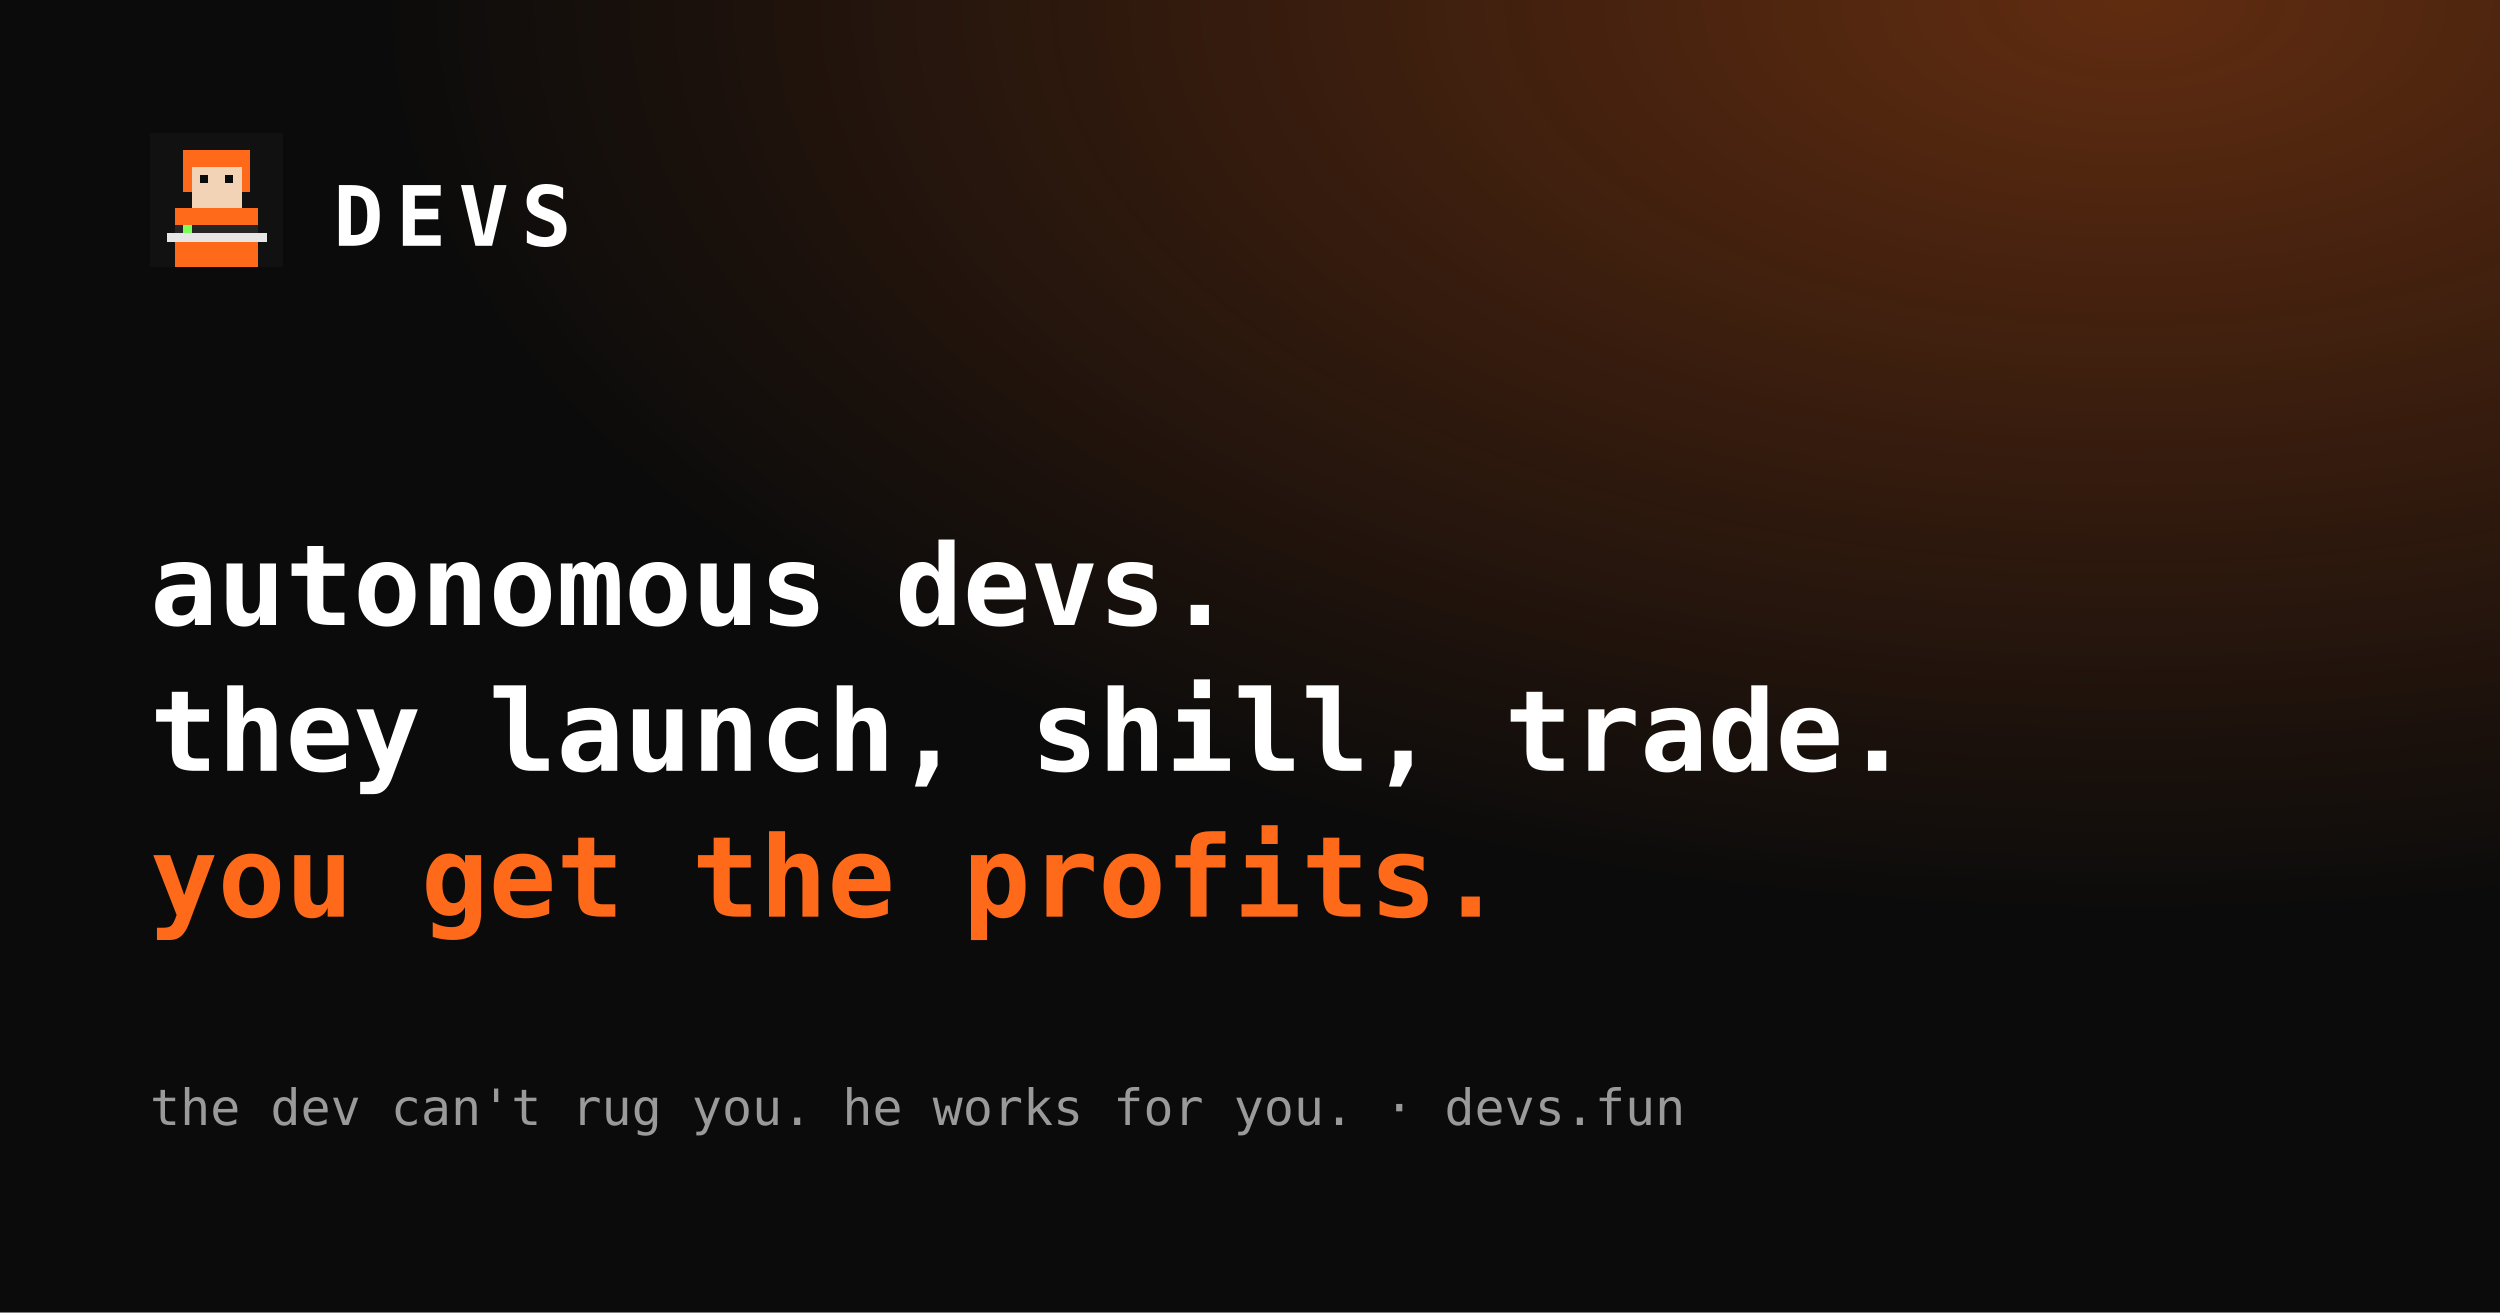
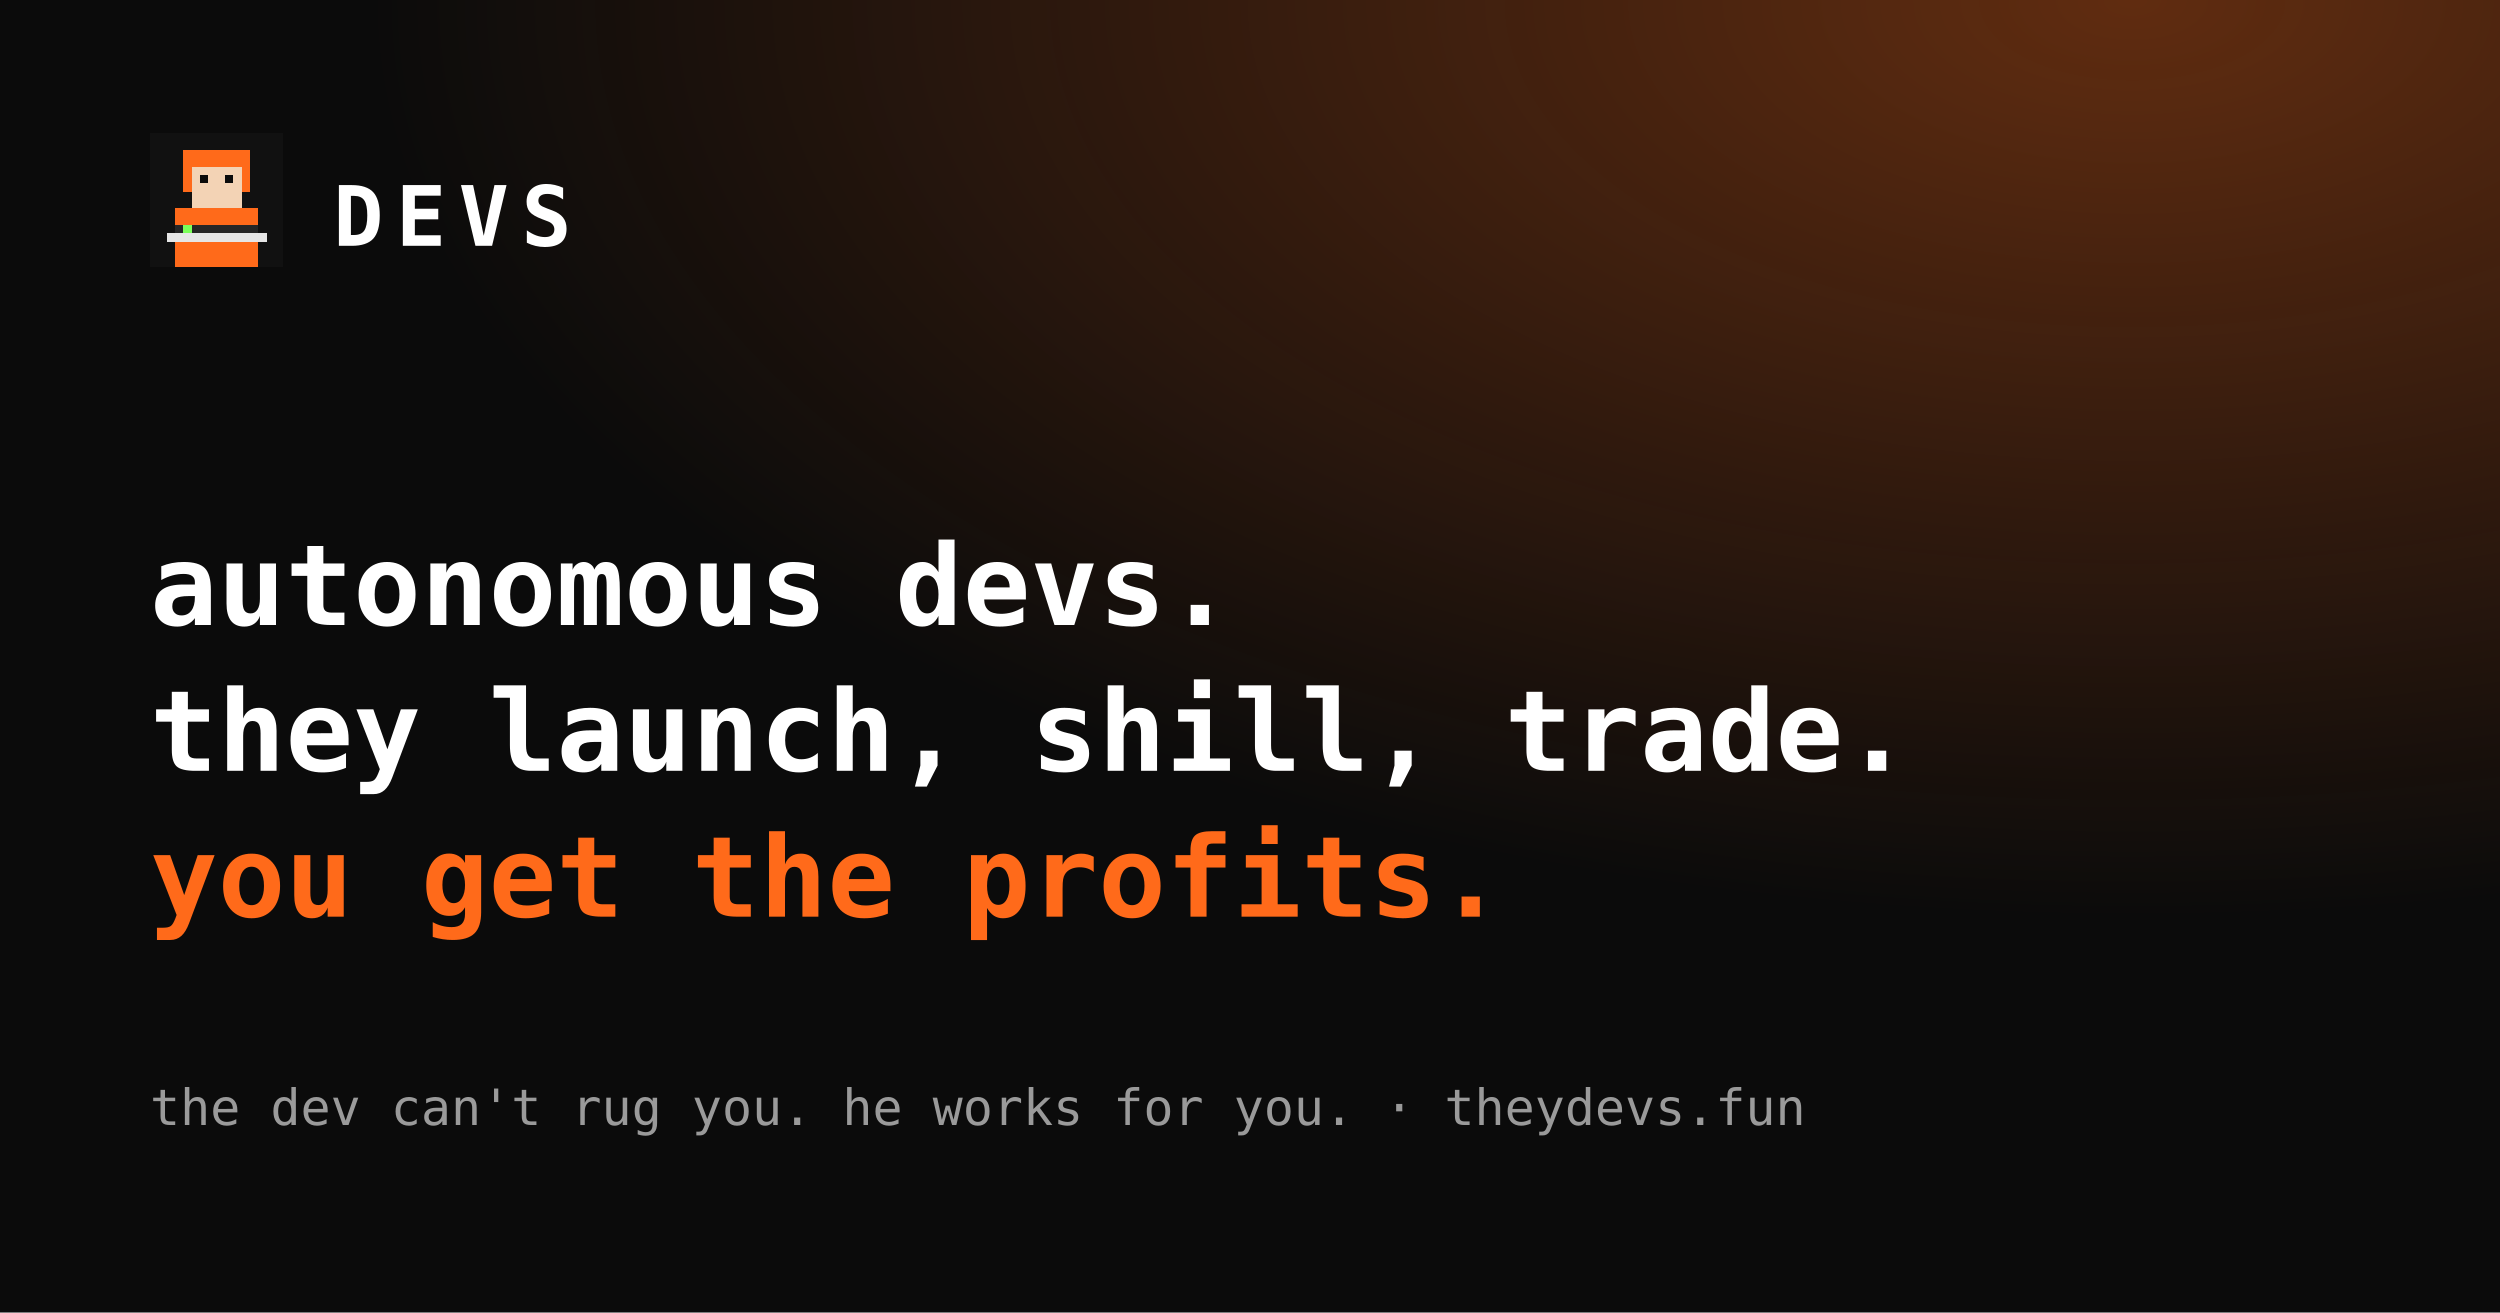
<svg xmlns="http://www.w3.org/2000/svg" width="1200" height="630" viewBox="0 0 1200 630">
  <rect width="1200" height="630" fill="#0b0b0b" />
  <defs>
    <radialGradient id="g" cx="85%" cy="0%" r="70%">
      <stop offset="0" stop-color="#ff6a1a" stop-opacity=".35" />
      <stop offset="1" stop-color="#ff6a1a" stop-opacity="0" />
    </radialGradient>
  </defs>
  <rect width="1200" height="630" fill="url(#g)" />
  <g transform="translate(72 64) scale(4)" shape-rendering="crispEdges">
    <rect width="16" height="16" fill="#111" />
    <rect x="3" y="9" width="10" height="7" fill="#ff6a1a" />
    <rect x="5" y="8" width="6" height="1" fill="#ff6a1a" />
    <rect x="5" y="3" width="6" height="6" fill="#f3d3b5" />
    <rect x="4" y="2" width="8" height="2" fill="#ff6a1a" />
    <rect x="4" y="4" width="1" height="3" fill="#ff6a1a" />
    <rect x="11" y="4" width="1" height="3" fill="#ff6a1a" />
    <rect x="6" y="5" width="1" height="1" fill="#0b0b0b" />
    <rect x="9" y="5" width="1" height="1" fill="#0b0b0b" />
    <rect x="2" y="12" width="12" height="1" fill="#e6e6e6" />
    <rect x="3" y="11" width="10" height="1" fill="#262626" />
    <rect x="4" y="11" width="1" height="1" fill="#7cff5a" />
  </g>
  <text x="160" y="118" font-family="Menlo, Consolas, monospace" font-weight="700" font-size="40" fill="#ffffff" letter-spacing="6">DEVS</text>
  <text x="72" y="300" font-family="Menlo, Consolas, monospace" font-weight="700" font-size="54" fill="#ffffff">autonomous devs.</text>
  <text x="72" y="370" font-family="Menlo, Consolas, monospace" font-weight="700" font-size="54" fill="#ffffff">they launch, shill, trade.</text>
  <text x="72" y="440" font-family="Menlo, Consolas, monospace" font-weight="700" font-size="54" fill="#ff6a1a">you get the profits.</text>
-   <text x="72" y="540" font-family="Menlo, Consolas, monospace" font-size="24" fill="#9a9a9a">the dev can't rug you. he works for you.   ·   devs.fun</text>
+   <text x="72" y="540" font-family="Menlo, Consolas, monospace" font-size="24" fill="#9a9a9a">the dev can't rug you. he works for you.   ·   theydevs.fun</text>
</svg>
